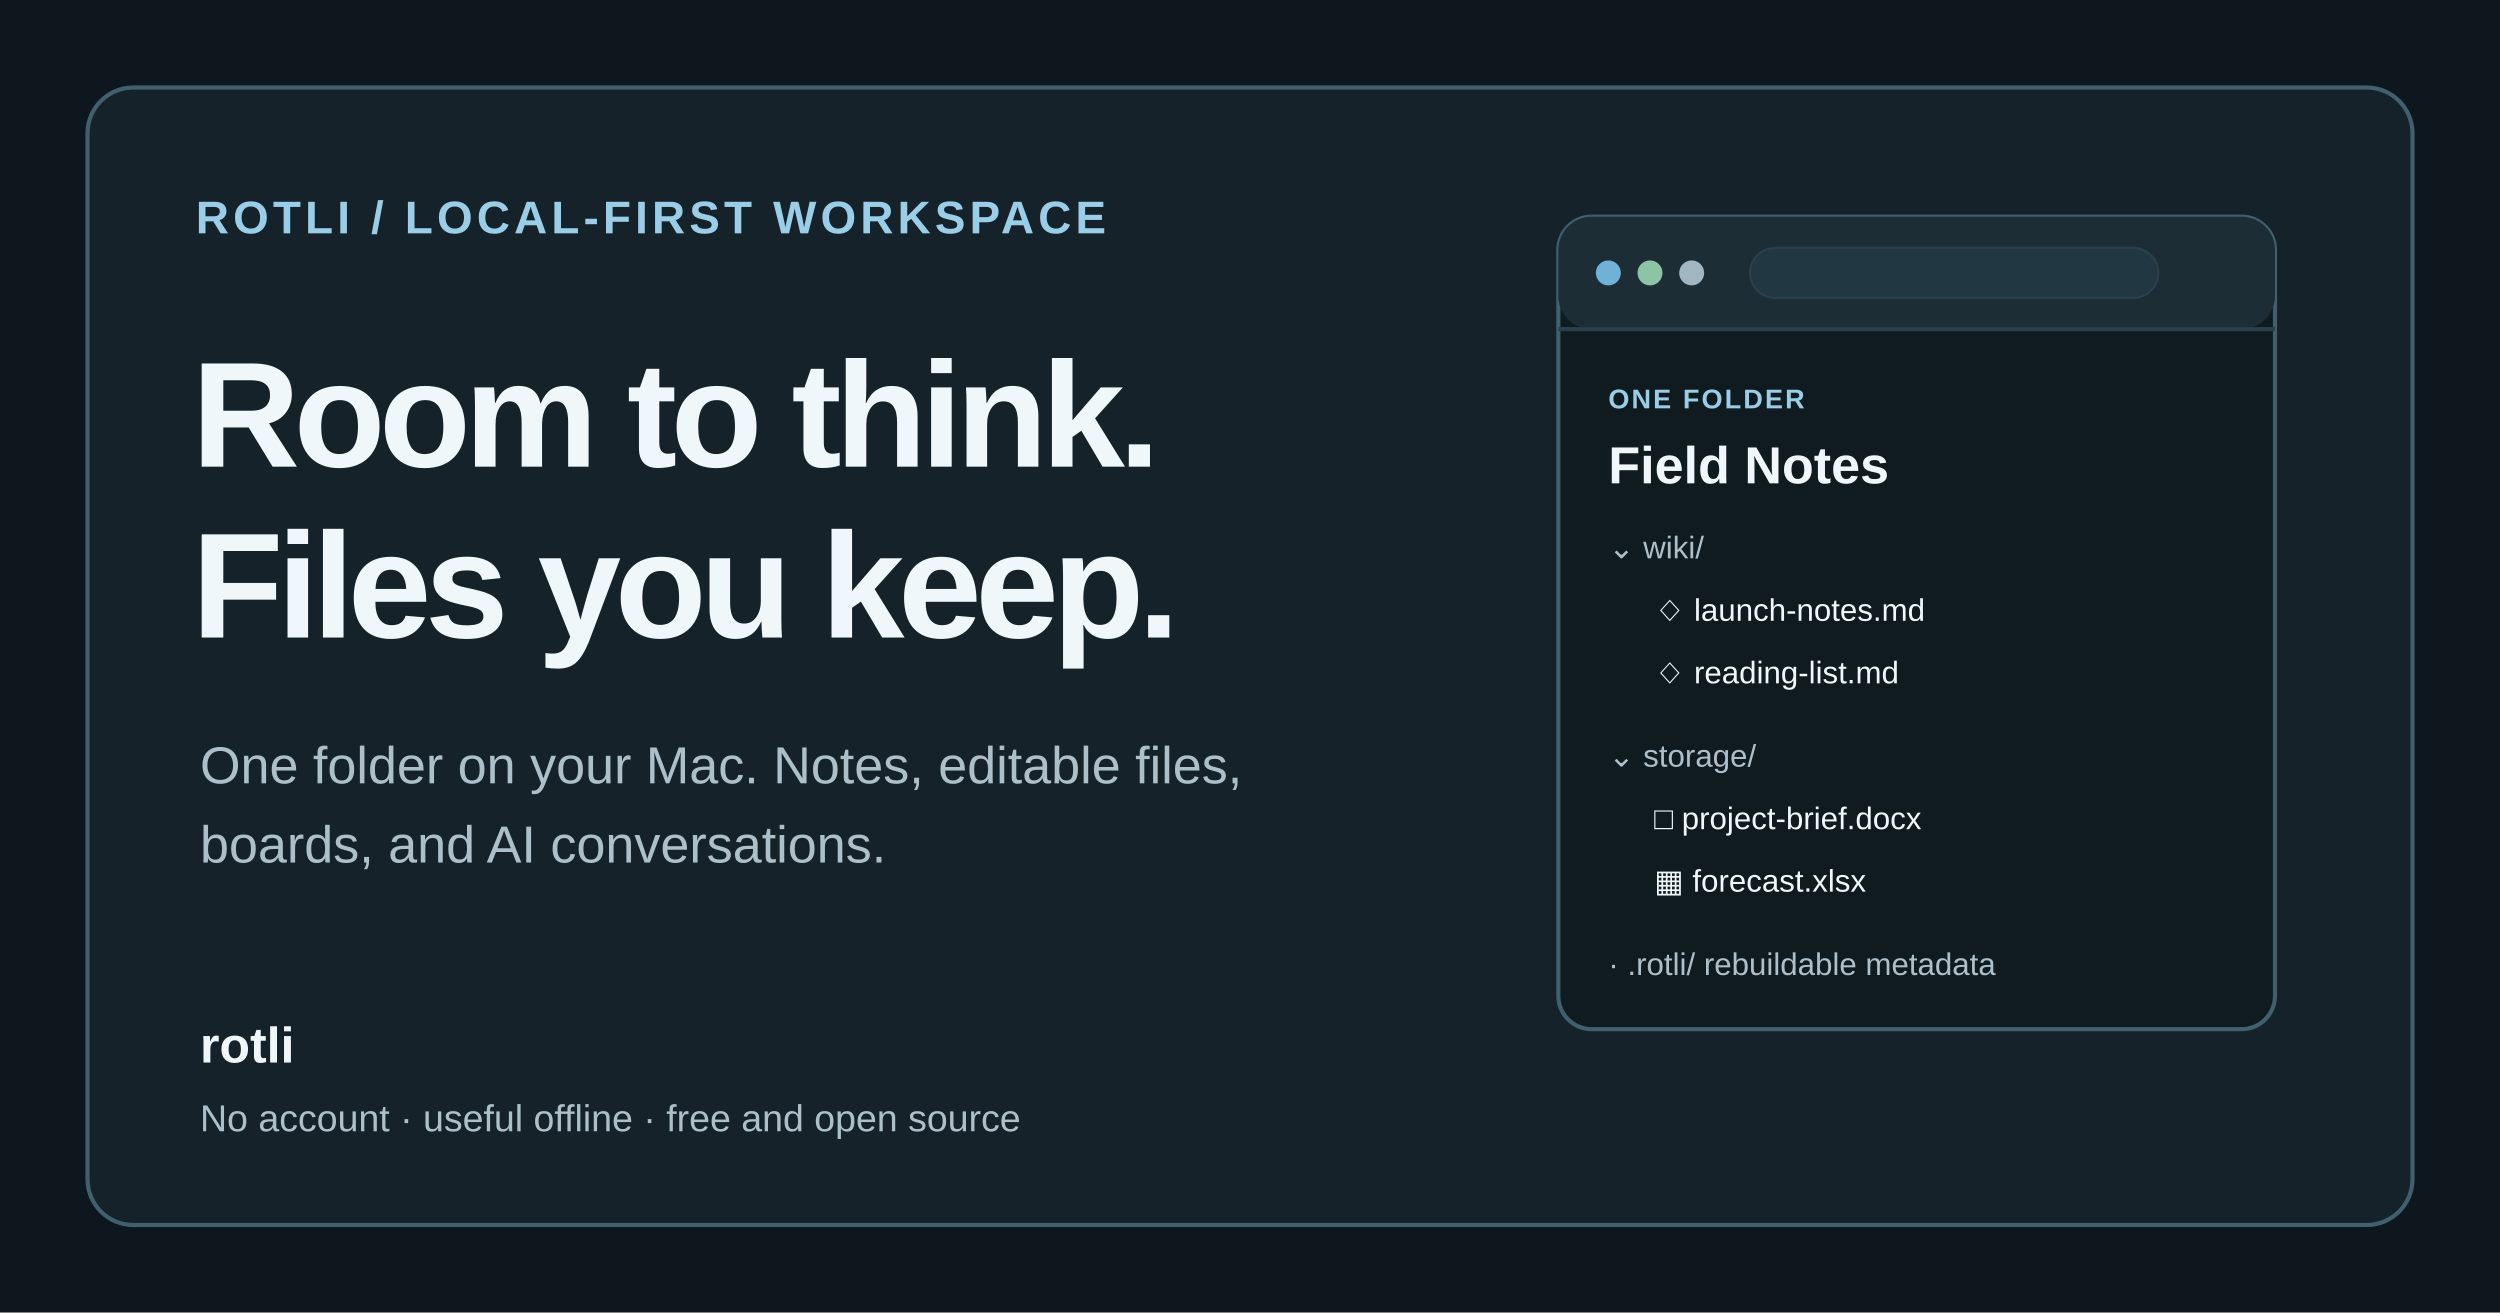
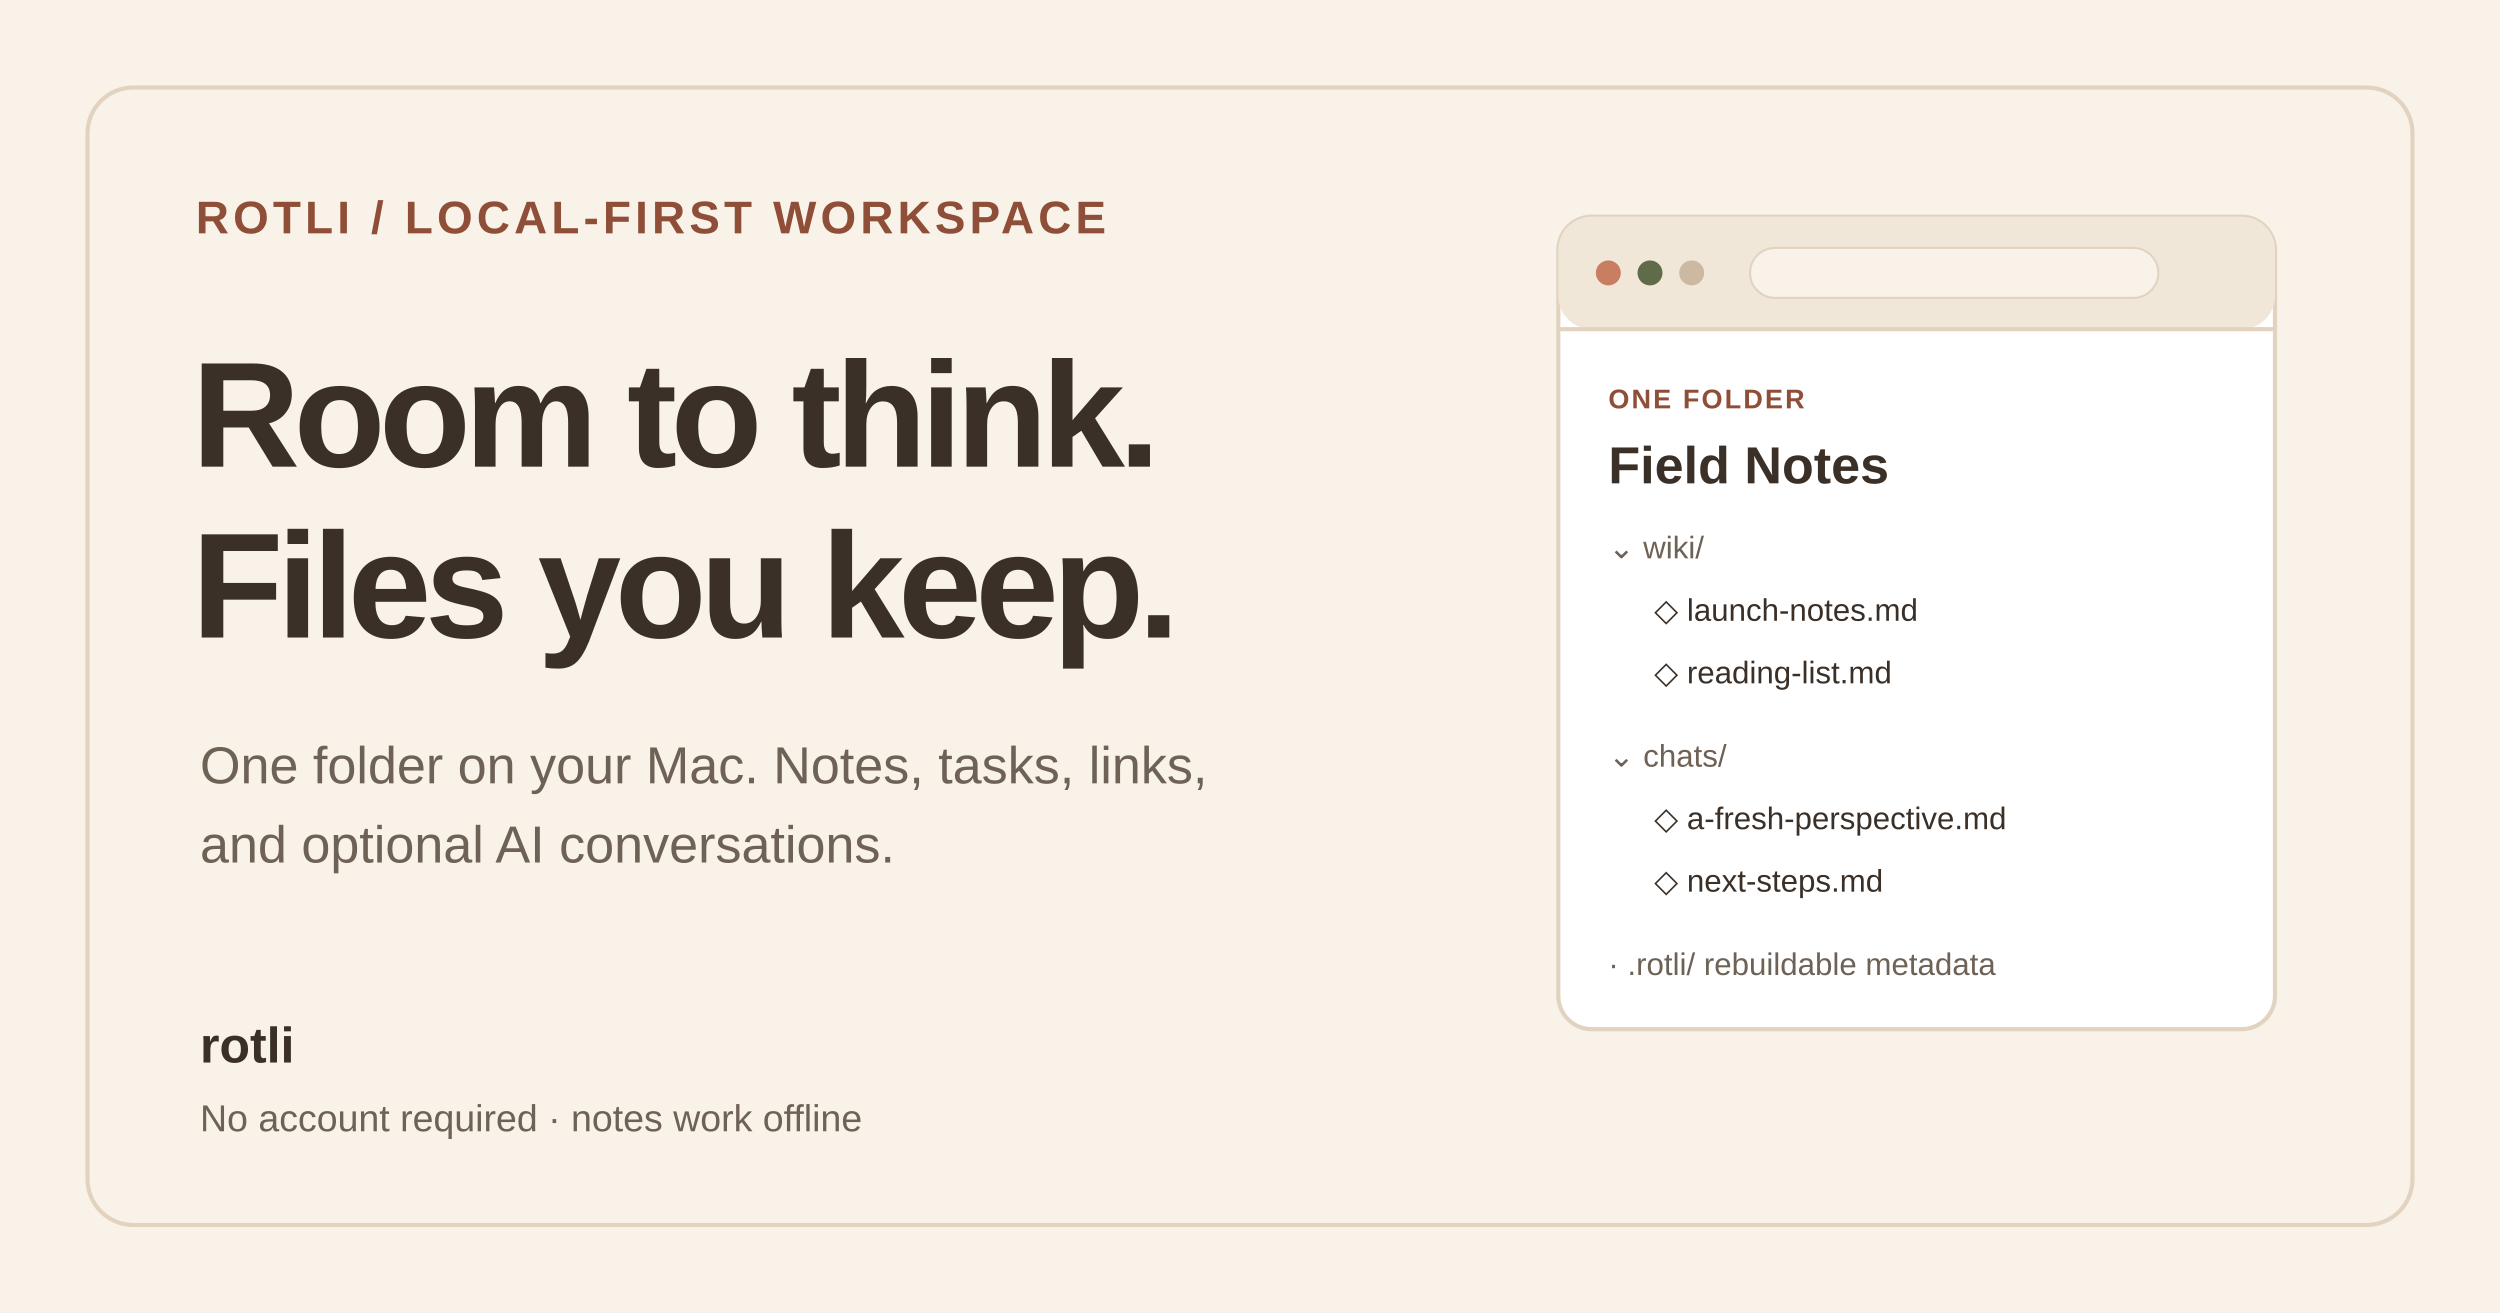
<svg xmlns="http://www.w3.org/2000/svg" width="1200" height="630" viewBox="0 0 1200 630" role="img" aria-labelledby="title description">
-   <rect width="1200" height="630" fill="#0e171d" />
-   <rect x="42" y="42" width="1116" height="546" rx="22" fill="#152229" stroke="#41606e" stroke-width="2" />
-   <g font-family="Arial, Helvetica, sans-serif">
-     <text x="94" y="112" fill="#9acde7" font-size="22" font-weight="700" letter-spacing="2">ROTLI / LOCAL-FIRST WORKSPACE</text>
-     <text x="92" y="224" fill="#eff7fa" font-size="72" font-weight="700" letter-spacing="-3">Room to think.</text>
-     <text x="92" y="306" fill="#eff7fa" font-size="72" font-weight="700" letter-spacing="-3">Files you keep.</text>
-     <text x="96" y="376" fill="#adc0c9" font-size="25">One folder on your Mac. Notes, editable files,</text>
-     <text x="96" y="414" fill="#adc0c9" font-size="25">boards, and AI conversations.</text>
-     <text x="96" y="510" fill="#eff7fa" font-size="24" font-weight="700">rotli</text>
-     <text x="96" y="543" fill="#adc0c9" font-size="18">No account · useful offline · free and open source</text>
+   <style>@font-face { font-family: "General Sans"; src: url("fonts/GeneralSans-Regular.woff2"); font-weight: 400; } @font-face { font-family: "General Sans"; src: url("fonts/GeneralSans-Semibold.woff2"); font-weight: 700; }</style>
+   <rect width="1200" height="630" fill="#f8f2e9" />
+   <rect x="42" y="42" width="1116" height="546" rx="22" fill="#f8f2e9" stroke="#e2d3c1" stroke-width="2" />
+   <g font-family="General Sans, Arial, sans-serif">
+     <text x="94" y="112" fill="#8f4e37" font-size="22" font-weight="700" letter-spacing="2">ROTLI / LOCAL-FIRST WORKSPACE</text>
+     <text x="92" y="224" fill="#3a3028" font-size="72" font-weight="700" letter-spacing="-3">Room to think.</text>
+     <text x="92" y="306" fill="#3a3028" font-size="72" font-weight="700" letter-spacing="-3">Files you keep.</text>
+     <text x="96" y="376" fill="#6e6155" font-size="25">One folder on your Mac. Notes, tasks, links,</text>
+     <text x="96" y="414" fill="#6e6155" font-size="25">and optional AI conversations.</text>
+     <text x="96" y="510" fill="#3a3028" font-size="24" font-weight="700">rotli</text>
+     <text x="96" y="543" fill="#6e6155" font-size="18">No account required · notes work offline</text>
  </g>
  <g transform="translate(748 104)">
-     <rect width="344" height="390" rx="16" fill="#101b20" stroke="#41606e" stroke-width="2" />
-     <rect width="344" height="54" rx="16" fill="#1c2d35" />
-     <path d="M0 54H344" stroke="#2a404a" stroke-width="2" />
-     <circle cx="24" cy="27" r="6" fill="#70b2d7" />
-     <circle cx="44" cy="27" r="6" fill="#8cc4a5" />
-     <circle cx="64" cy="27" r="6" fill="#a1b6c0" />
-     <rect x="92" y="15" width="196" height="24" rx="12" fill="#213843" stroke="#2a404a" />
-     <g font-family="Arial, Helvetica, sans-serif">
-       <text x="24" y="92" fill="#9acde7" font-size="13" font-weight="700" letter-spacing="1">ONE FOLDER</text>
-       <text x="24" y="128" fill="#eff7fa" font-size="25" font-weight="700">Field Notes</text>
-       <text x="24" y="164" fill="#adc0c9" font-size="15">⌄  wiki/</text>
-       <text x="46" y="194" fill="#eff7fa" font-size="15">◇  launch-notes.md</text>
-       <text x="46" y="224" fill="#eff7fa" font-size="15">◇  reading-list.md</text>
-       <text x="24" y="264" fill="#adc0c9" font-size="15">⌄  storage/</text>
-       <text x="46" y="294" fill="#eff7fa" font-size="15">□  project-brief.docx</text>
-       <text x="46" y="324" fill="#eff7fa" font-size="15">▦  forecast.xlsx</text>
-       <text x="24" y="364" fill="#adc0c9" font-size="15">·  .rotli/  rebuildable metadata</text>
+     <rect width="344" height="390" rx="16" fill="#ffffff" stroke="#e2d3c1" stroke-width="2" />
+     <rect width="344" height="54" rx="16" fill="#f1e7d8" />
+     <path d="M0 54H344" stroke="#e2d3c1" stroke-width="2" />
+     <circle cx="24" cy="27" r="6" fill="#c97e62" />
+     <circle cx="44" cy="27" r="6" fill="#5f6b49" />
+     <circle cx="64" cy="27" r="6" fill="#cdb8a1" />
+     <rect x="92" y="15" width="196" height="24" rx="12" fill="#f8f2e9" stroke="#e2d3c1" />
+     <g font-family="General Sans, Arial, sans-serif">
+       <text x="24" y="92" fill="#8f4e37" font-size="13" font-weight="700" letter-spacing="1">ONE FOLDER</text>
+       <text x="24" y="128" fill="#3a3028" font-size="25" font-weight="700">Field Notes</text>
+       <text x="24" y="164" fill="#6e6155" font-size="15">⌄  wiki/</text>
+       <text x="46" y="194" fill="#3a3028" font-size="15">◇  launch-notes.md</text>
+       <text x="46" y="224" fill="#3a3028" font-size="15">◇  reading-list.md</text>
+       <text x="24" y="264" fill="#6e6155" font-size="15">⌄  chats/</text>
+       <text x="46" y="294" fill="#3a3028" font-size="15">◇  a-fresh-perspective.md</text>
+       <text x="46" y="324" fill="#3a3028" font-size="15">◇  next-steps.md</text>
+       <text x="24" y="364" fill="#6e6155" font-size="15">·  .rotli/  rebuildable metadata</text>
    </g>
  </g>
</svg>
